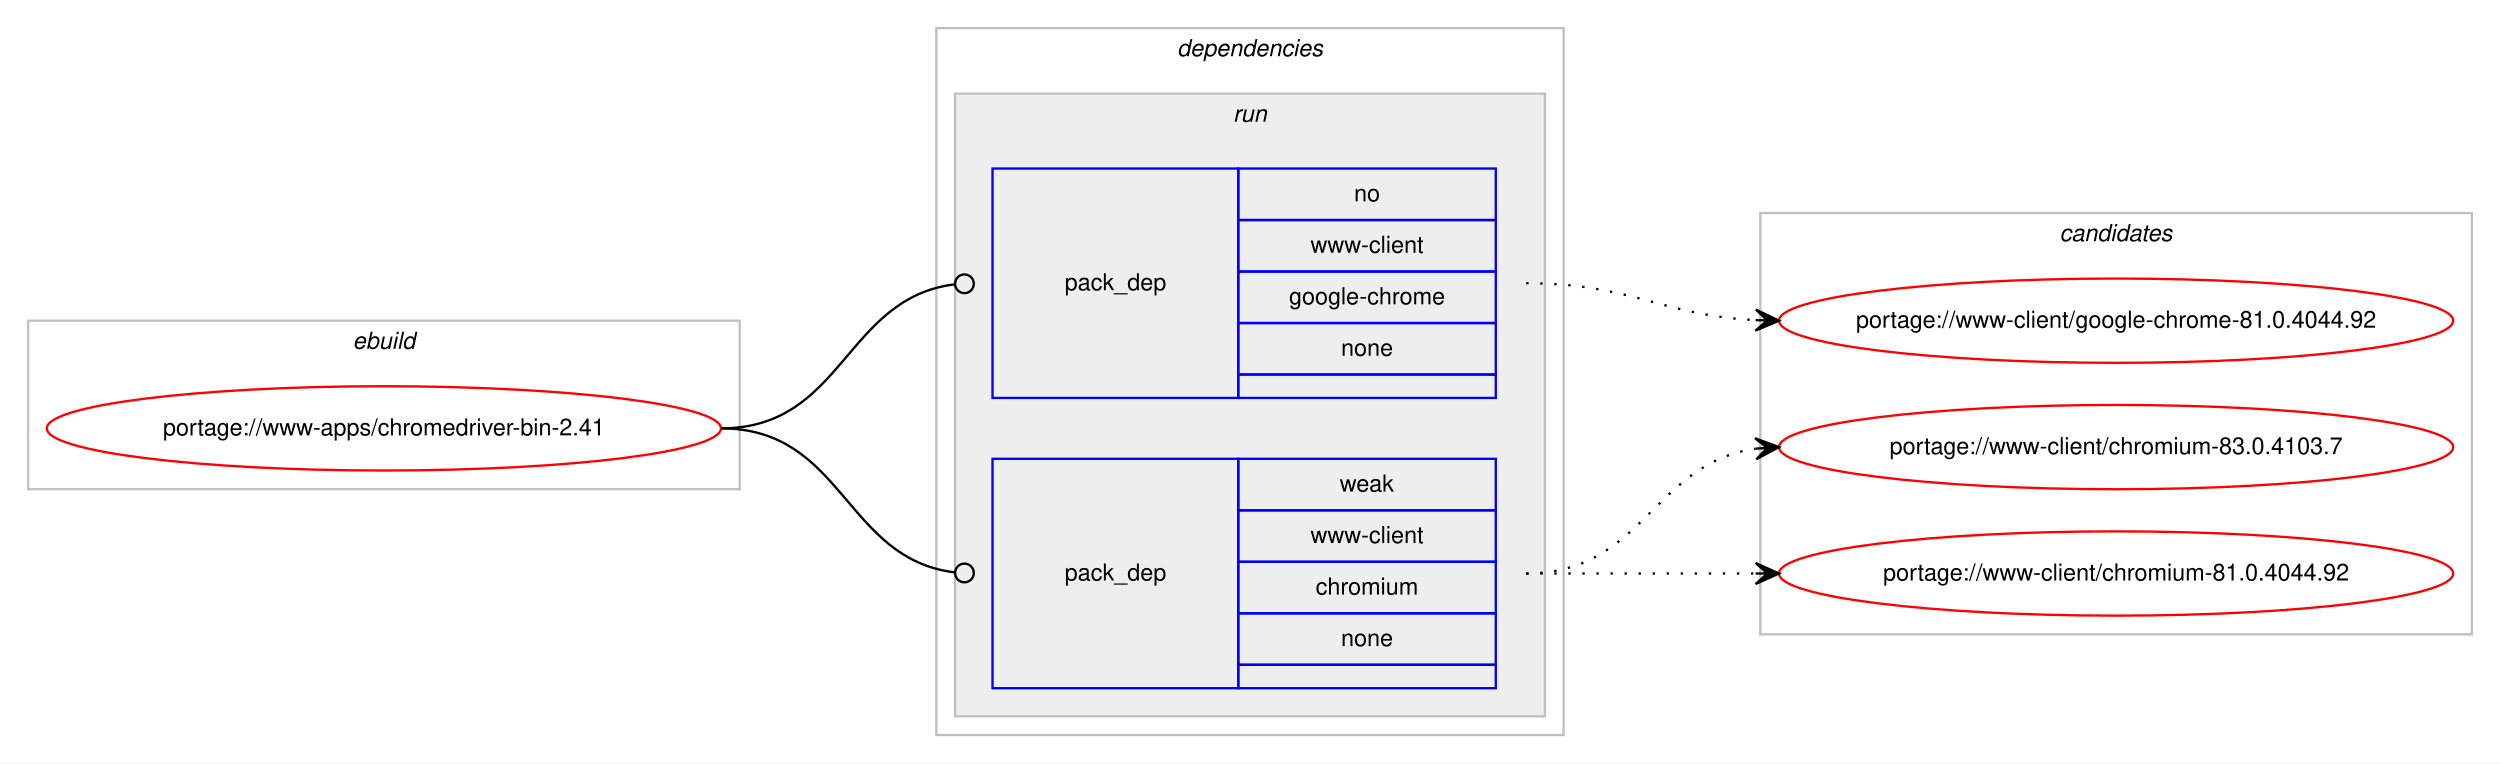
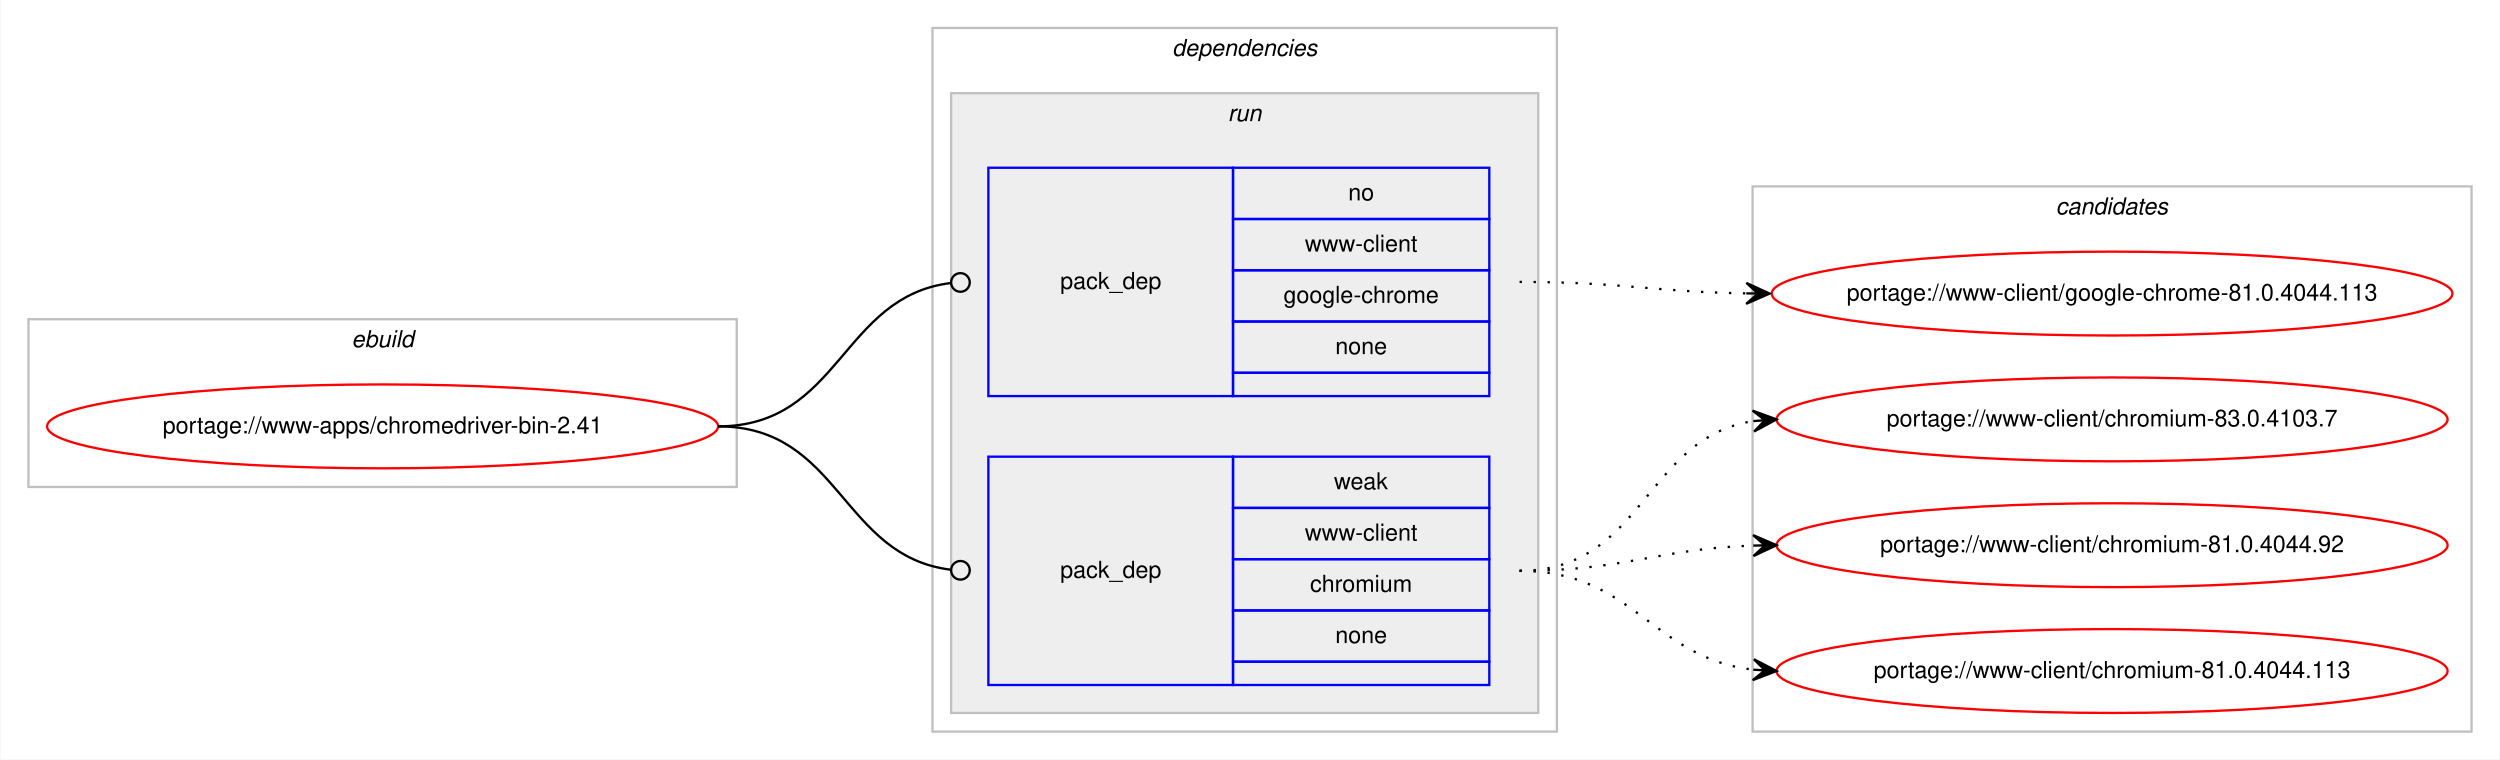
- <svg xmlns="http://www.w3.org/2000/svg" xmlns:xlink="http://www.w3.org/1999/xlink" width="1068pt" height="326pt" viewBox="0.00 0.00 1068.00 326.00">
+ <svg xmlns="http://www.w3.org/2000/svg" xmlns:xlink="http://www.w3.org/1999/xlink" width="1073pt" height="326pt" viewBox="0.00 0.00 1072.58 326.00">
  <g id="graph0" class="graph" transform="scale(1 1) rotate(0) translate(4 322)">
-     <polygon fill="#ffffff" stroke="transparent" points="-4,4 -4,-322 1064,-322 1064,4 -4,4" />
+     <polygon fill="#ffffff" stroke="transparent" points="-4,4 -4,-322 1068.58,-322 1068.58,4 -4,4" />
    <g id="clust1" class="cluster">
      <polygon fill="none" stroke="#c0c0c0" points="8,-113 8,-185 312,-185 312,-113 8,-113" />
      <text text-anchor="start" x="146.663" y="-173" font-family="Helvetica,sans-Serif" font-style="italic" font-size="10.00" fill="#000000">ebuild</text>
    </g>
    <g id="clust2" class="cluster">
      <polygon fill="none" stroke="#c0c0c0" points="396,-8 396,-310 664,-310 664,-8 396,-8" />
      <text text-anchor="start" x="498.875" y="-298" font-family="Helvetica,sans-Serif" font-style="italic" font-size="10.00" fill="#000000">dependencies</text>
    </g>
    <g id="clust5" class="cluster">
      <polygon fill="#eeeeee" stroke="#c0c0c0" points="404,-16 404,-282 656,-282 656,-16 404,-16" />
      <text text-anchor="start" x="522.777" y="-270" font-family="Helvetica,sans-Serif" font-style="italic" font-size="10.00" fill="#000000">run</text>
    </g>
    <g id="clust8" class="cluster">
-       <polygon fill="none" stroke="#c0c0c0" points="748,-51 748,-231 1052,-231 1052,-51 748,-51" />
-       <text text-anchor="start" x="875.824" y="-219" font-family="Helvetica,sans-Serif" font-style="italic" font-size="10.00" fill="#000000">candidates</text>
+       <polygon fill="none" stroke="#c0c0c0" points="748,-8 748,-242 1056.58,-242 1056.58,-8 748,-8" />
+       <text text-anchor="start" x="878.114" y="-230" font-family="Helvetica,sans-Serif" font-style="italic" font-size="10.00" fill="#000000">candidates</text>
    </g>
    <g id="node1" class="node">
      <g id="a_node1">
        <a xlink:href="../www-apps/chromedriver-bin-2.41.svg" xlink:title="portage://www-apps/chromedriver-bin-2.41">
          <ellipse fill="none" stroke="#ff0000" cx="160" cy="-139" rx="144" ry="18" />
          <text text-anchor="middle" x="160" y="-136" font-family="Helvetica,sans-Serif" font-size="10.00" fill="#000000">portage://www-apps/chromedriver-bin-2.41</text>
        </a>
      </g>
    </g>
    <g id="node2" class="node">
      <polygon fill="none" stroke="#0000ff" points="420,-152 420,-250 525,-250 525,-152 420,-152" />
      <text text-anchor="start" x="450.823" y="-198" font-family="Helvetica,sans-Serif" font-size="10.00" fill="#000000">pack_dep</text>
      <polygon fill="none" stroke="#0000ff" points="525,-228 525,-250 635,-250 635,-228 525,-228" />
      <text text-anchor="start" x="574.441" y="-236" font-family="Helvetica,sans-Serif" font-size="10.00" fill="#000000">no</text>
      <polygon fill="none" stroke="#0000ff" points="525,-206 525,-228 635,-228 635,-206 525,-206" />
      <text text-anchor="start" x="555.84" y="-214" font-family="Helvetica,sans-Serif" font-size="10.00" fill="#000000">www-client</text>
      <polygon fill="none" stroke="#0000ff" points="525,-184 525,-206 635,-206 635,-184 525,-184" />
      <text text-anchor="start" x="546.661" y="-192" font-family="Helvetica,sans-Serif" font-size="10.00" fill="#000000">google-chrome</text>
      <polygon fill="none" stroke="#0000ff" points="525,-162 525,-184 635,-184 635,-162 525,-162" />
      <text text-anchor="start" x="568.882" y="-170" font-family="Helvetica,sans-Serif" font-size="10.00" fill="#000000">none</text>
      <polygon fill="none" stroke="#0000ff" points="525,-152 525,-162 635,-162 635,-152 525,-152" />
    </g>
    <g id="edge1" class="edge">
      <path fill="none" stroke="#000000" d="M304,-139C356.537,-139 356.777,-194.863 404.002,-200.537" />
      <ellipse fill="none" stroke="#000000" cx="408.007" cy="-200.769" rx="4" ry="4" />
    </g>
    <g id="node3" class="node">
      <polygon fill="none" stroke="#0000ff" points="420,-28 420,-126 525,-126 525,-28 420,-28" />
      <text text-anchor="start" x="450.823" y="-74" font-family="Helvetica,sans-Serif" font-size="10.00" fill="#000000">pack_dep</text>
      <polygon fill="none" stroke="#0000ff" points="525,-104 525,-126 635,-126 635,-104 525,-104" />
      <text text-anchor="start" x="568.332" y="-112" font-family="Helvetica,sans-Serif" font-size="10.00" fill="#000000">weak</text>
      <polygon fill="none" stroke="#0000ff" points="525,-82 525,-104 635,-104 635,-82 525,-82" />
      <text text-anchor="start" x="555.84" y="-90" font-family="Helvetica,sans-Serif" font-size="10.00" fill="#000000">www-client</text>
      <polygon fill="none" stroke="#0000ff" points="525,-60 525,-82 635,-82 635,-60 525,-60" />
      <text text-anchor="start" x="558.058" y="-68" font-family="Helvetica,sans-Serif" font-size="10.00" fill="#000000">chromium</text>
      <polygon fill="none" stroke="#0000ff" points="525,-38 525,-60 635,-60 635,-38 525,-38" />
      <text text-anchor="start" x="568.882" y="-46" font-family="Helvetica,sans-Serif" font-size="10.00" fill="#000000">none</text>
      <polygon fill="none" stroke="#0000ff" points="525,-28 525,-38 635,-38 635,-28 525,-28" />
    </g>
    <g id="edge2" class="edge">
      <path fill="none" stroke="#000000" d="M304,-139C356.537,-139 356.777,-83.137 404.002,-77.463" />
      <ellipse fill="none" stroke="#000000" cx="408.007" cy="-77.231" rx="4" ry="4" />
    </g>
    <g id="node4" class="node">
      <g id="a_node4">
-         <a xlink:href="../www-client/google-chrome-81.0.4044.92.svg" xlink:title="portage://www-client/google-chrome-81.0.4044.92">
-           <ellipse fill="none" stroke="#ff0000" cx="900" cy="-185" rx="144" ry="18" />
-           <text text-anchor="middle" x="900" y="-182" font-family="Helvetica,sans-Serif" font-size="10.00" fill="#000000">portage://www-client/google-chrome-81.0.4044.92</text>
+         <a xlink:href="../www-client/google-chrome-81.0.4044.113.svg" xlink:title="portage://www-client/google-chrome-81.0.4044.113">
+           <ellipse fill="none" stroke="#ff0000" cx="902.29" cy="-196" rx="146.08" ry="18" />
+           <text text-anchor="middle" x="902.29" y="-193" font-family="Helvetica,sans-Serif" font-size="10.00" fill="#000000">portage://www-client/google-chrome-81.0.4044.113</text>
        </a>
      </g>
    </g>
    <g id="edge3" class="edge">
-       <path fill="none" stroke="#000000" stroke-dasharray="1,5" d="M648,-201C692.923,-201 705.643,-187.287 745.786,-185.251" />
-       <polygon fill="#000000" stroke="#000000" points="756,-185 746.114,-189.745 751.001,-185.123 746.003,-185.246 746.003,-185.246 746.003,-185.246 751.001,-185.123 745.892,-180.747 756,-185 756,-185" />
+       <path fill="none" stroke="#000000" stroke-dasharray="1,5" d="M648,-201C692.193,-201 705.602,-196.715 745.225,-196.078" />
+       <polygon fill="#000000" stroke="#000000" points="755.29,-196 745.325,-200.578 750.29,-196.039 745.29,-196.078 745.29,-196.078 745.29,-196.078 750.29,-196.039 745.255,-191.578 755.29,-196 755.29,-196" />
    </g>
    <g id="node5" class="node">
      <g id="a_node5">
        <a xlink:href="../www-client/chromium-83.0.4103.7.svg" xlink:title="portage://www-client/chromium-83.0.4103.7">
-           <ellipse fill="none" stroke="#ff0000" cx="900" cy="-131" rx="144" ry="18" />
-           <text text-anchor="middle" x="900" y="-128" font-family="Helvetica,sans-Serif" font-size="10.00" fill="#000000">portage://www-client/chromium-83.0.4103.7</text>
+           <ellipse fill="none" stroke="#ff0000" cx="902.29" cy="-142" rx="144" ry="18" />
+           <text text-anchor="middle" x="902.29" y="-139" font-family="Helvetica,sans-Serif" font-size="10.00" fill="#000000">portage://www-client/chromium-83.0.4103.7</text>
        </a>
      </g>
    </g>
    <g id="edge4" class="edge">
-       <path fill="none" stroke="#000000" stroke-dasharray="1,5" d="M648,-77C698.102,-77 702.012,-124.066 745.979,-130.317" />
-       <polygon fill="#000000" stroke="#000000" points="756,-131 745.717,-134.81 751.012,-130.66 746.023,-130.32 746.023,-130.32 746.023,-130.32 751.012,-130.66 746.329,-125.831 756,-131 756,-131" />
+       <path fill="none" stroke="#000000" stroke-dasharray="1,5" d="M648,-77C701.341,-77 701.595,-134.129 748.3,-141.27" />
+       <polygon fill="#000000" stroke="#000000" points="758.29,-142 747.989,-145.759 753.303,-141.636 748.316,-141.271 748.316,-141.271 748.316,-141.271 753.303,-141.636 748.644,-136.783 758.29,-142 758.29,-142" />
    </g>
    <g id="node6" class="node">
      <g id="a_node6">
        <a xlink:href="../www-client/chromium-81.0.4044.92.svg" xlink:title="portage://www-client/chromium-81.0.4044.92">
-           <ellipse fill="none" stroke="#ff0000" cx="900" cy="-77" rx="144" ry="18" />
-           <text text-anchor="middle" x="900" y="-74" font-family="Helvetica,sans-Serif" font-size="10.00" fill="#000000">portage://www-client/chromium-81.0.4044.92</text>
+           <ellipse fill="none" stroke="#ff0000" cx="902.29" cy="-88" rx="144" ry="18" />
+           <text text-anchor="middle" x="902.29" y="-85" font-family="Helvetica,sans-Serif" font-size="10.00" fill="#000000">portage://www-client/chromium-81.0.4044.92</text>
        </a>
      </g>
    </g>
    <g id="edge5" class="edge">
-       <path fill="none" stroke="#000000" stroke-dasharray="1,5" d="M648,-77C692.438,-77 706.02,-77 745.878,-77" />
-       <polygon fill="#000000" stroke="#000000" points="756,-77 746,-81.5 751,-77 746,-77 746,-77 746,-77 751,-77 746,-72.5 756,-77 756,-77" />
+       <path fill="none" stroke="#000000" stroke-dasharray="1,5" d="M648,-77C693.701,-77 707.132,-86.468 748.169,-87.836" />
+       <polygon fill="#000000" stroke="#000000" points="758.29,-88 748.218,-92.337 753.29,-87.919 748.291,-87.838 748.291,-87.838 748.291,-87.838 753.29,-87.919 748.364,-83.338 758.29,-88 758.29,-88" />
+     </g>
+     <g id="node7" class="node">
+       <g id="a_node7">
+         <a xlink:href="../www-client/chromium-81.0.4044.113.svg" xlink:title="portage://www-client/chromium-81.0.4044.113">
+           <ellipse fill="none" stroke="#ff0000" cx="902.29" cy="-34" rx="144" ry="18" />
+           <text text-anchor="middle" x="902.29" y="-31" font-family="Helvetica,sans-Serif" font-size="10.00" fill="#000000">portage://www-client/chromium-81.0.4044.113</text>
+         </a>
+       </g>
+     </g>
+     <g id="edge6" class="edge">
+       <path fill="none" stroke="#000000" stroke-dasharray="1,5" d="M648,-77C697.015,-77 704.763,-39.678 748.136,-34.575" />
+       <polygon fill="#000000" stroke="#000000" points="758.29,-34 748.561,-39.059 753.298,-34.283 748.306,-34.566 748.306,-34.566 748.306,-34.566 753.298,-34.283 748.051,-30.073 758.29,-34 758.29,-34" />
    </g>
  </g>
</svg>
